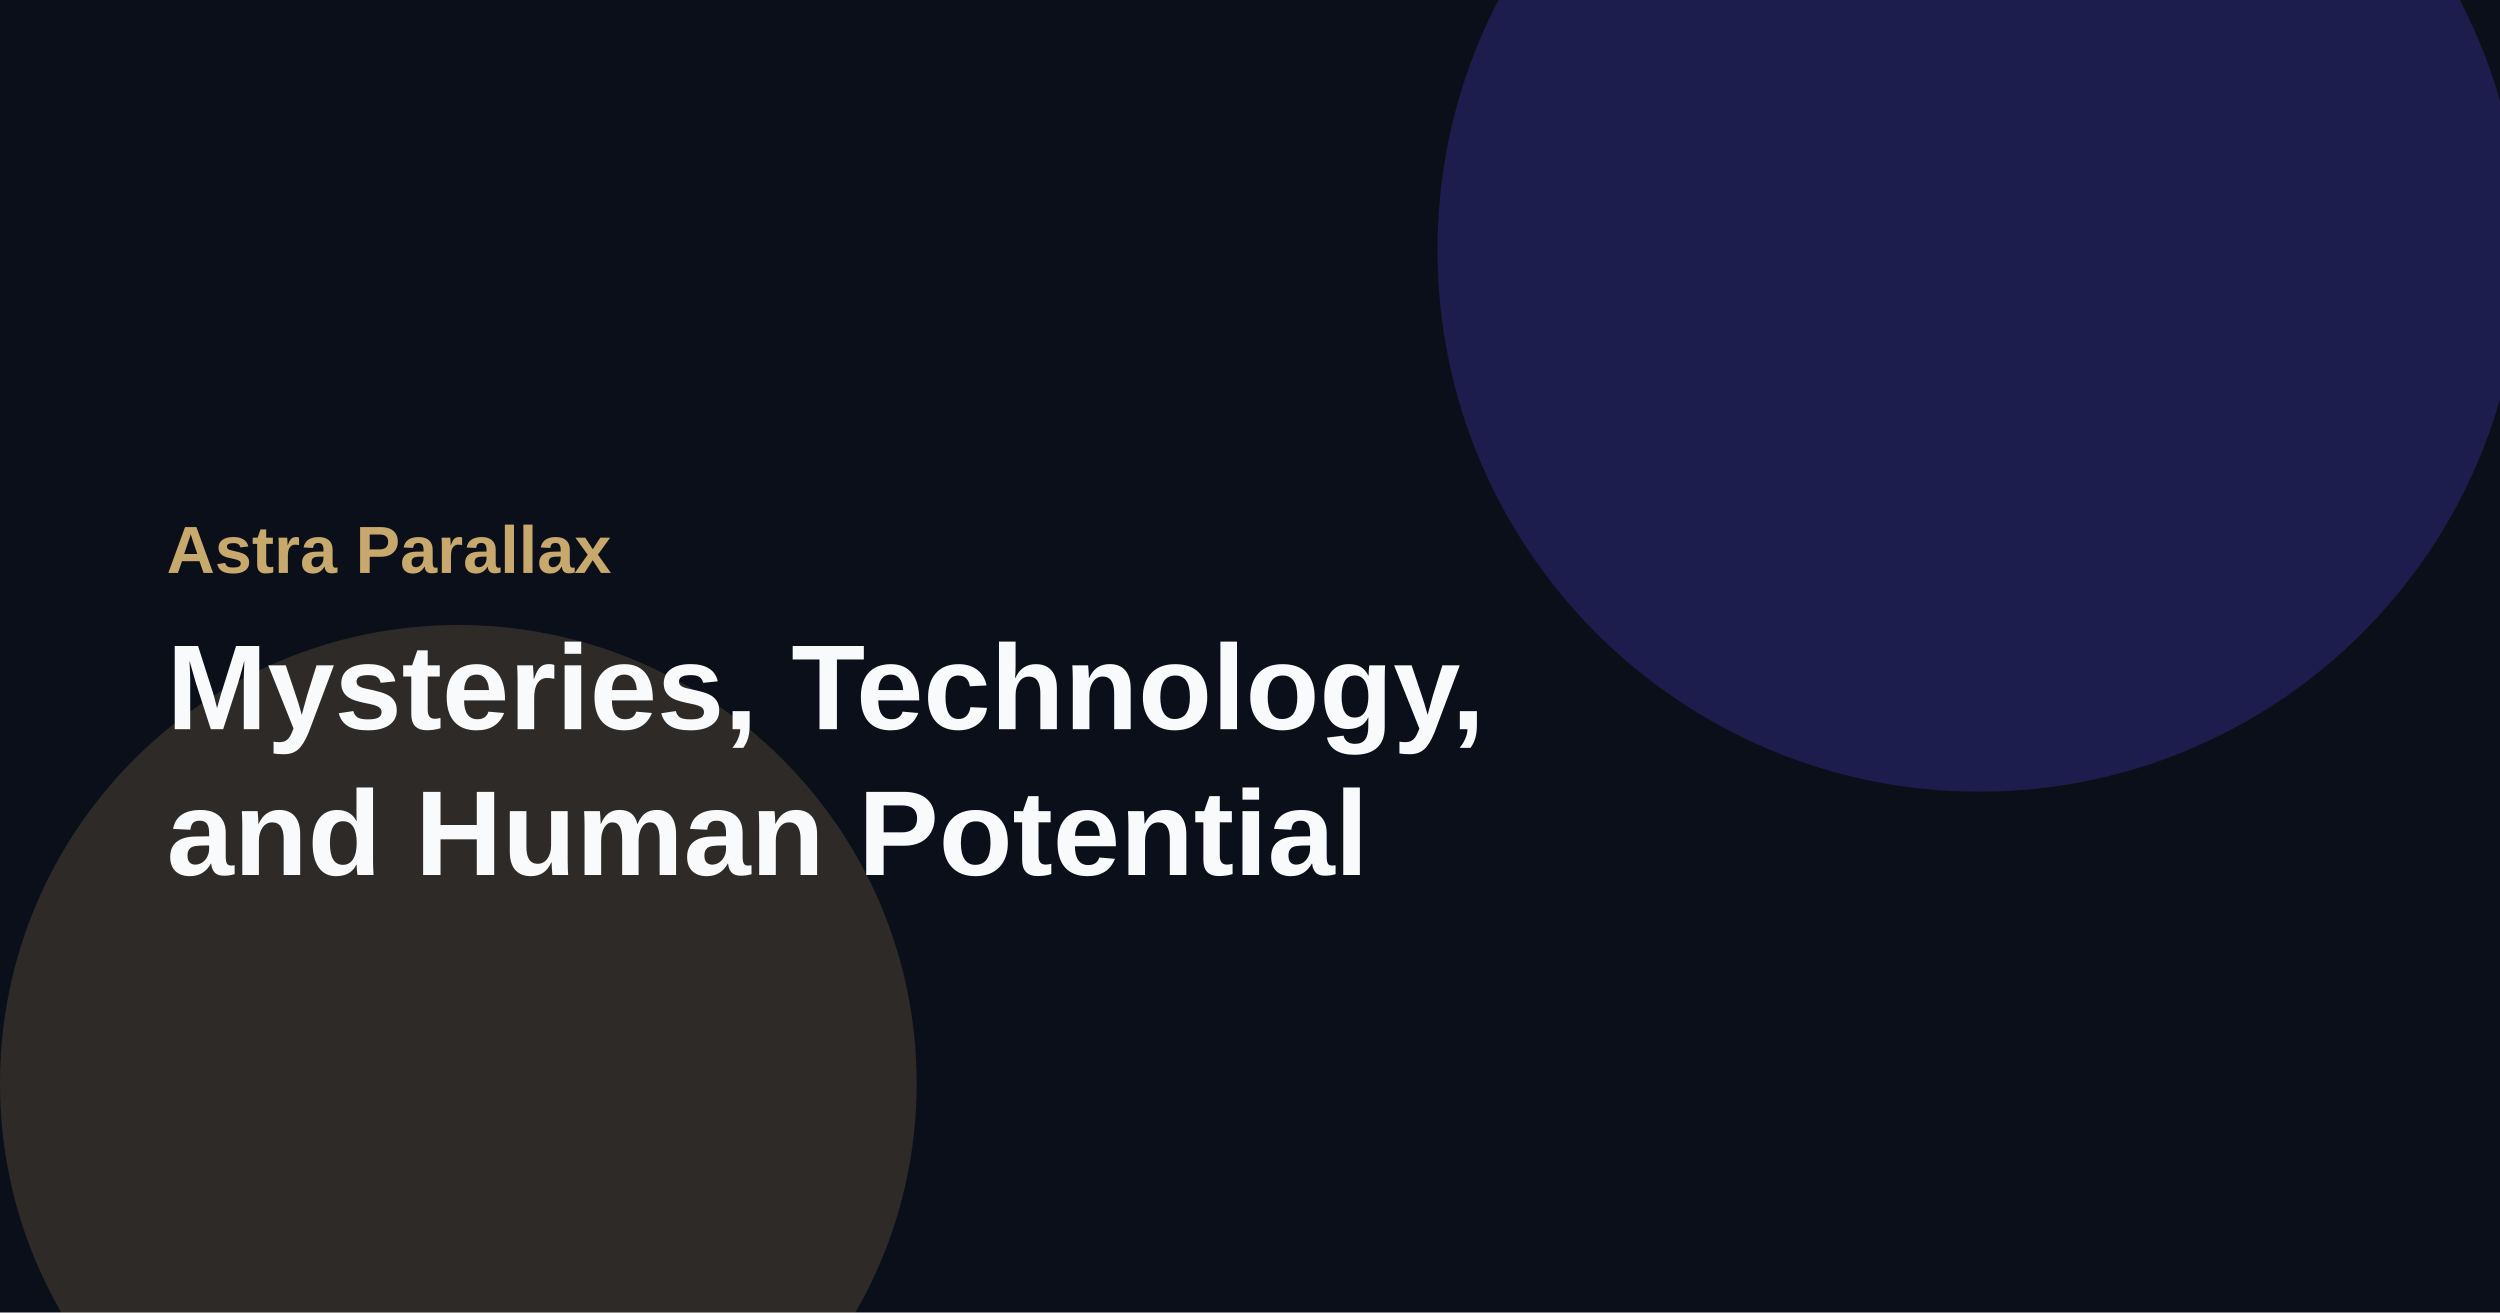
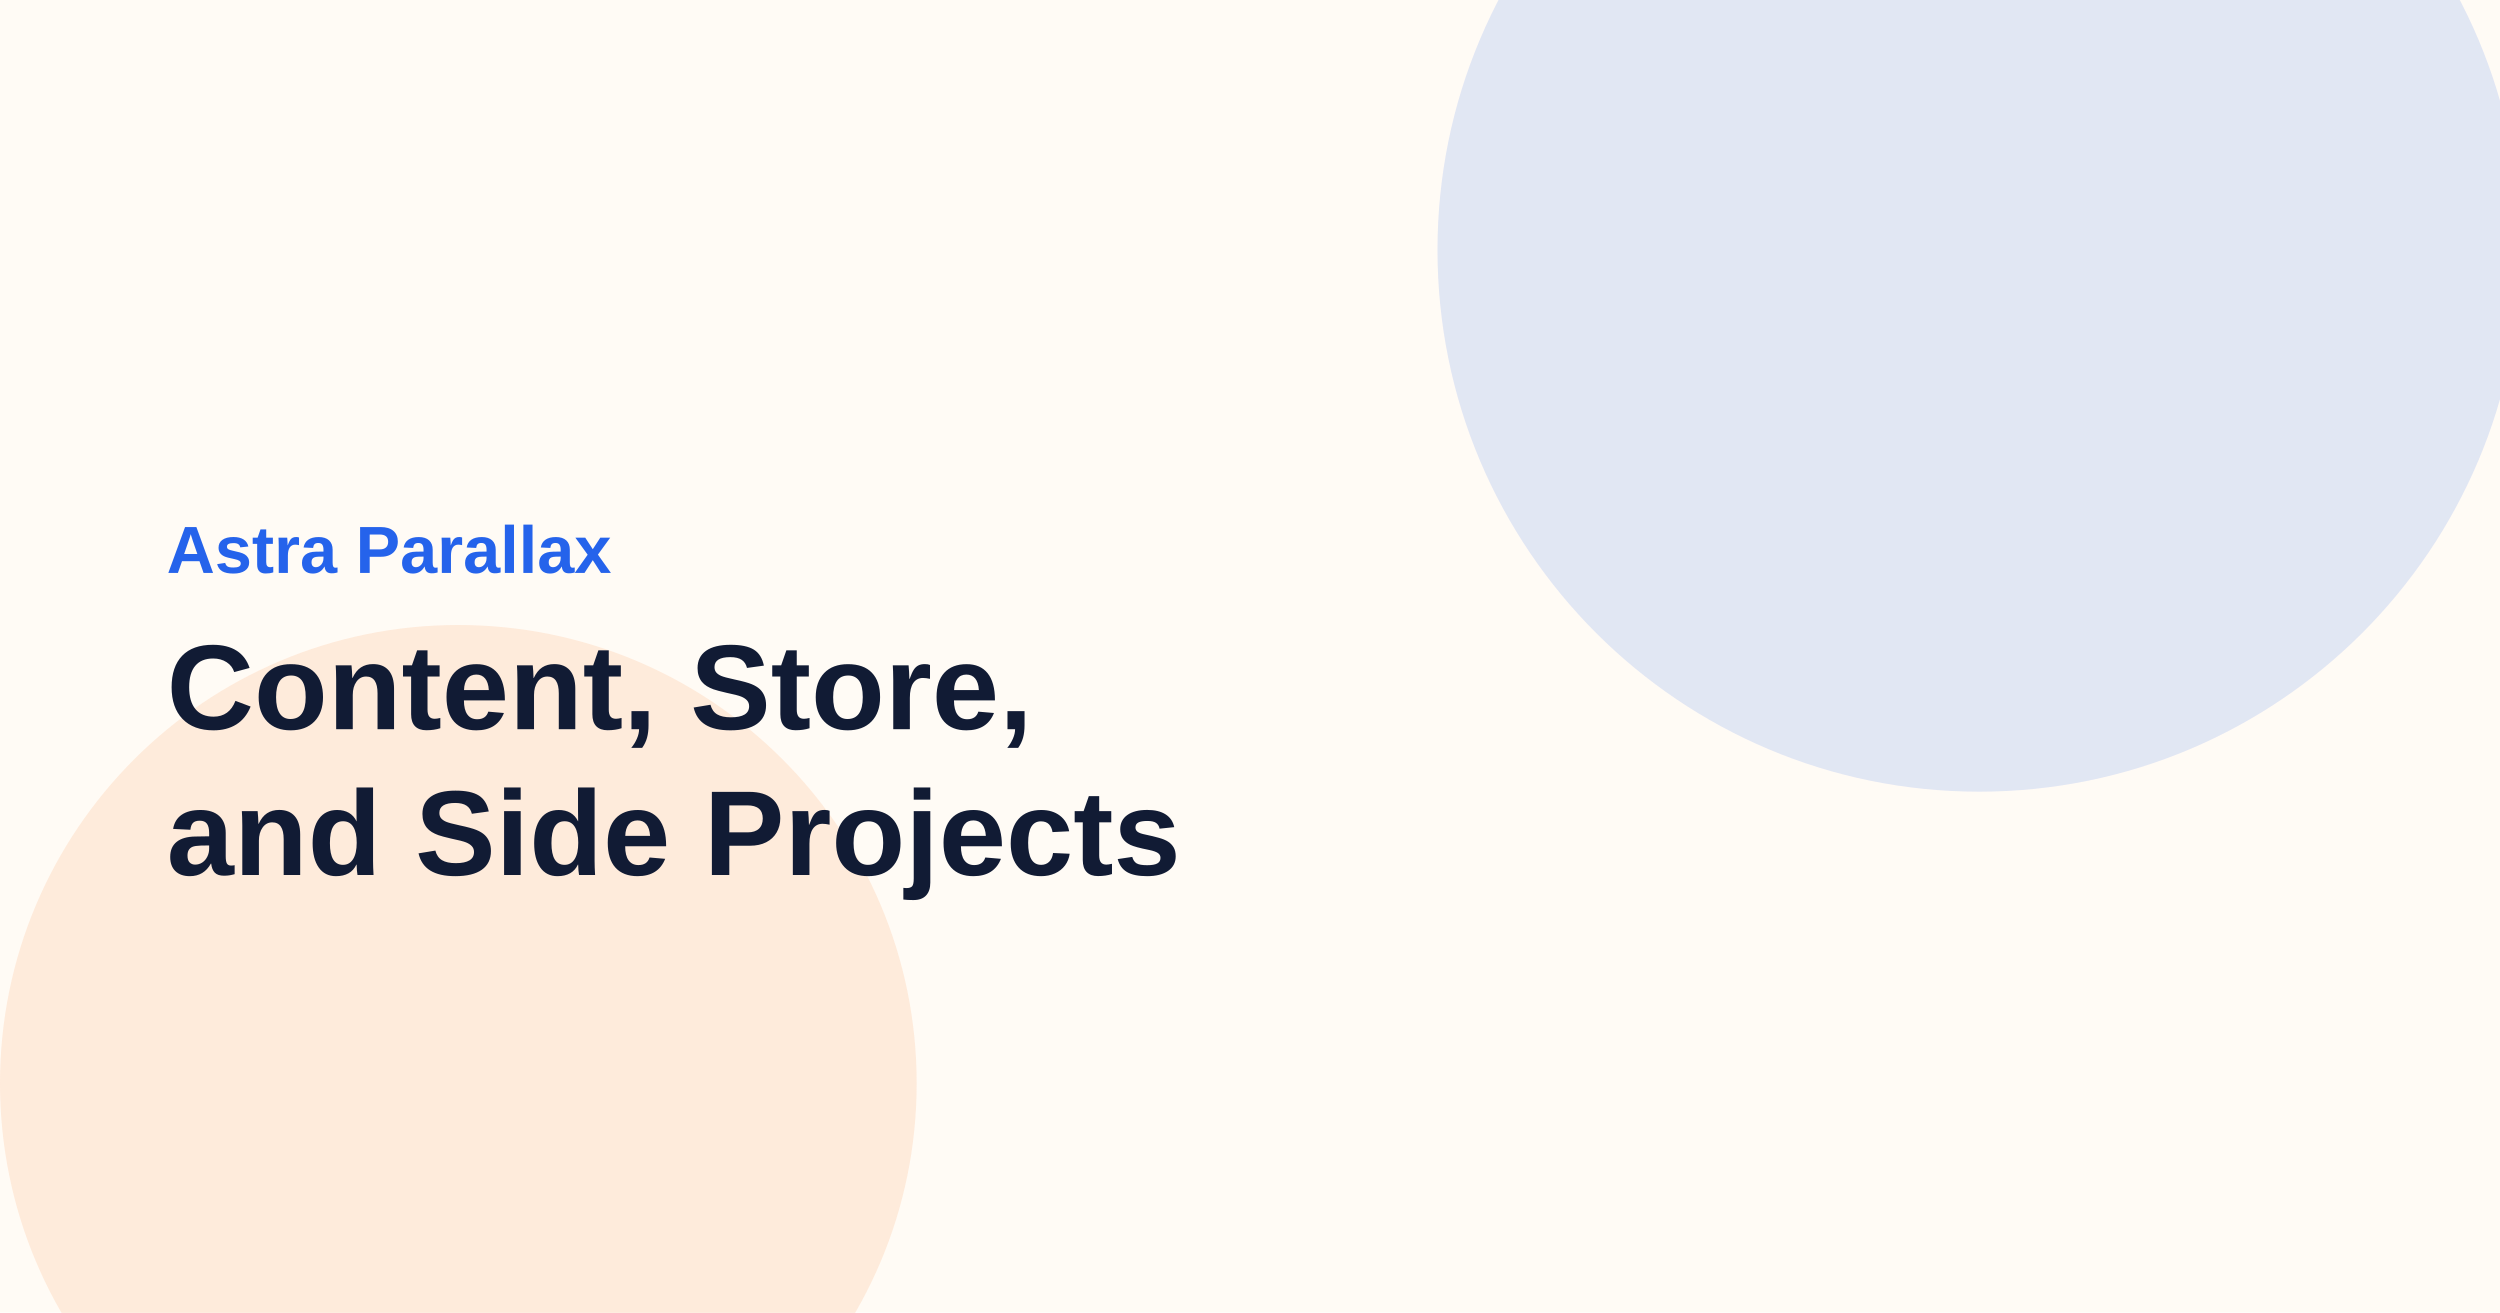
<svg xmlns="http://www.w3.org/2000/svg" width="1200" height="630" viewBox="0 0 1200 630">
-   <rect width="1200" height="630" fill="#0B0F19" />
-   <circle cx="950" cy="120" r="260" fill="#4F46E5" opacity=".25" />
-   <circle cx="220" cy="520" r="220" fill="#C7A86D" opacity=".18" />
-   <text x="80" y="275" fill="#C7A86D" font-family="Arial" font-size="32" font-weight="700">Astra Parallax</text>
-   <text x="80" y="350" fill="#F8FAFC" font-family="Arial" font-size="58" font-weight="700">Mysteries, Technology,</text>
-   <text x="80" y="420" fill="#F8FAFC" font-family="Arial" font-size="58" font-weight="700">and Human Potential</text>
+   <rect width="1200" height="630" fill="#FFFBF5" />
+   <circle cx="950" cy="120" r="260" fill="#2563EB" opacity=".14" />
+   <circle cx="220" cy="520" r="220" fill="#F97316" opacity=".12" />
+   <text x="80" y="275" fill="#2563EB" font-family="Arial" font-size="32" font-weight="700">Astra Parallax</text>
+   <text x="80" y="350" fill="#111B34" font-family="Arial" font-size="58" font-weight="700">Content, Store,</text>
+   <text x="80" y="420" fill="#111B34" font-family="Arial" font-size="58" font-weight="700">and Side Projects</text>
</svg>
